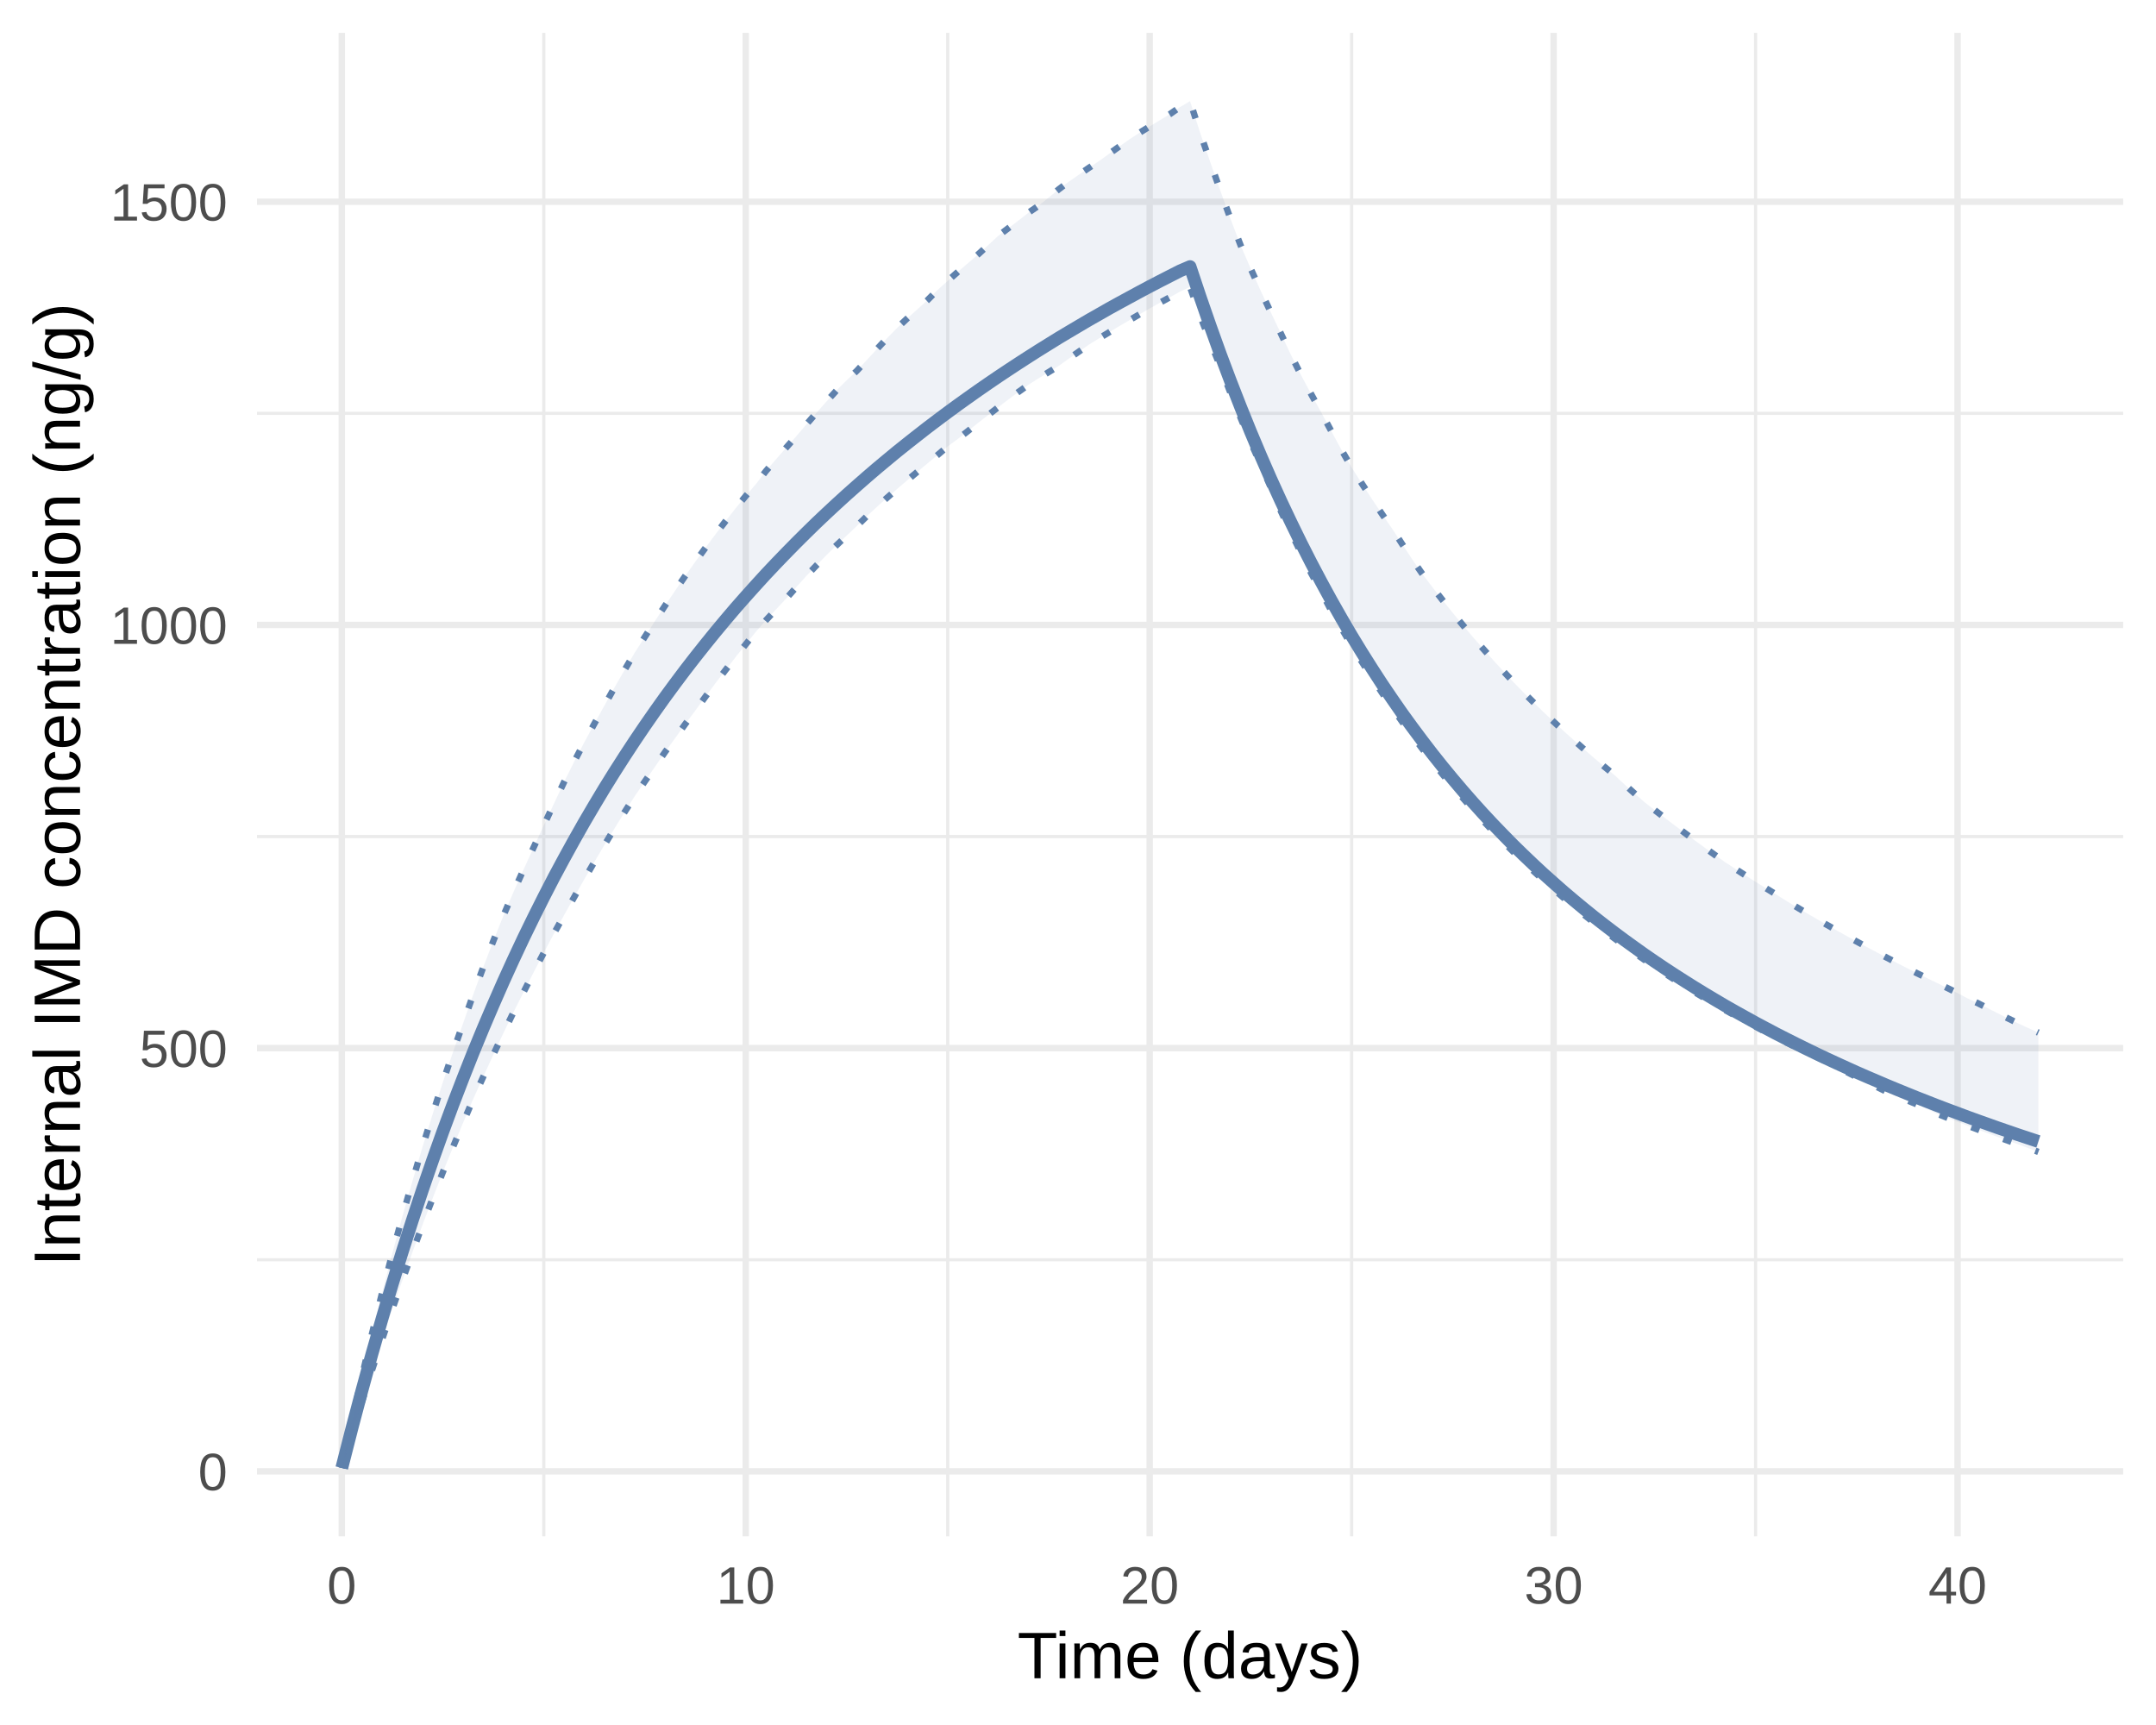
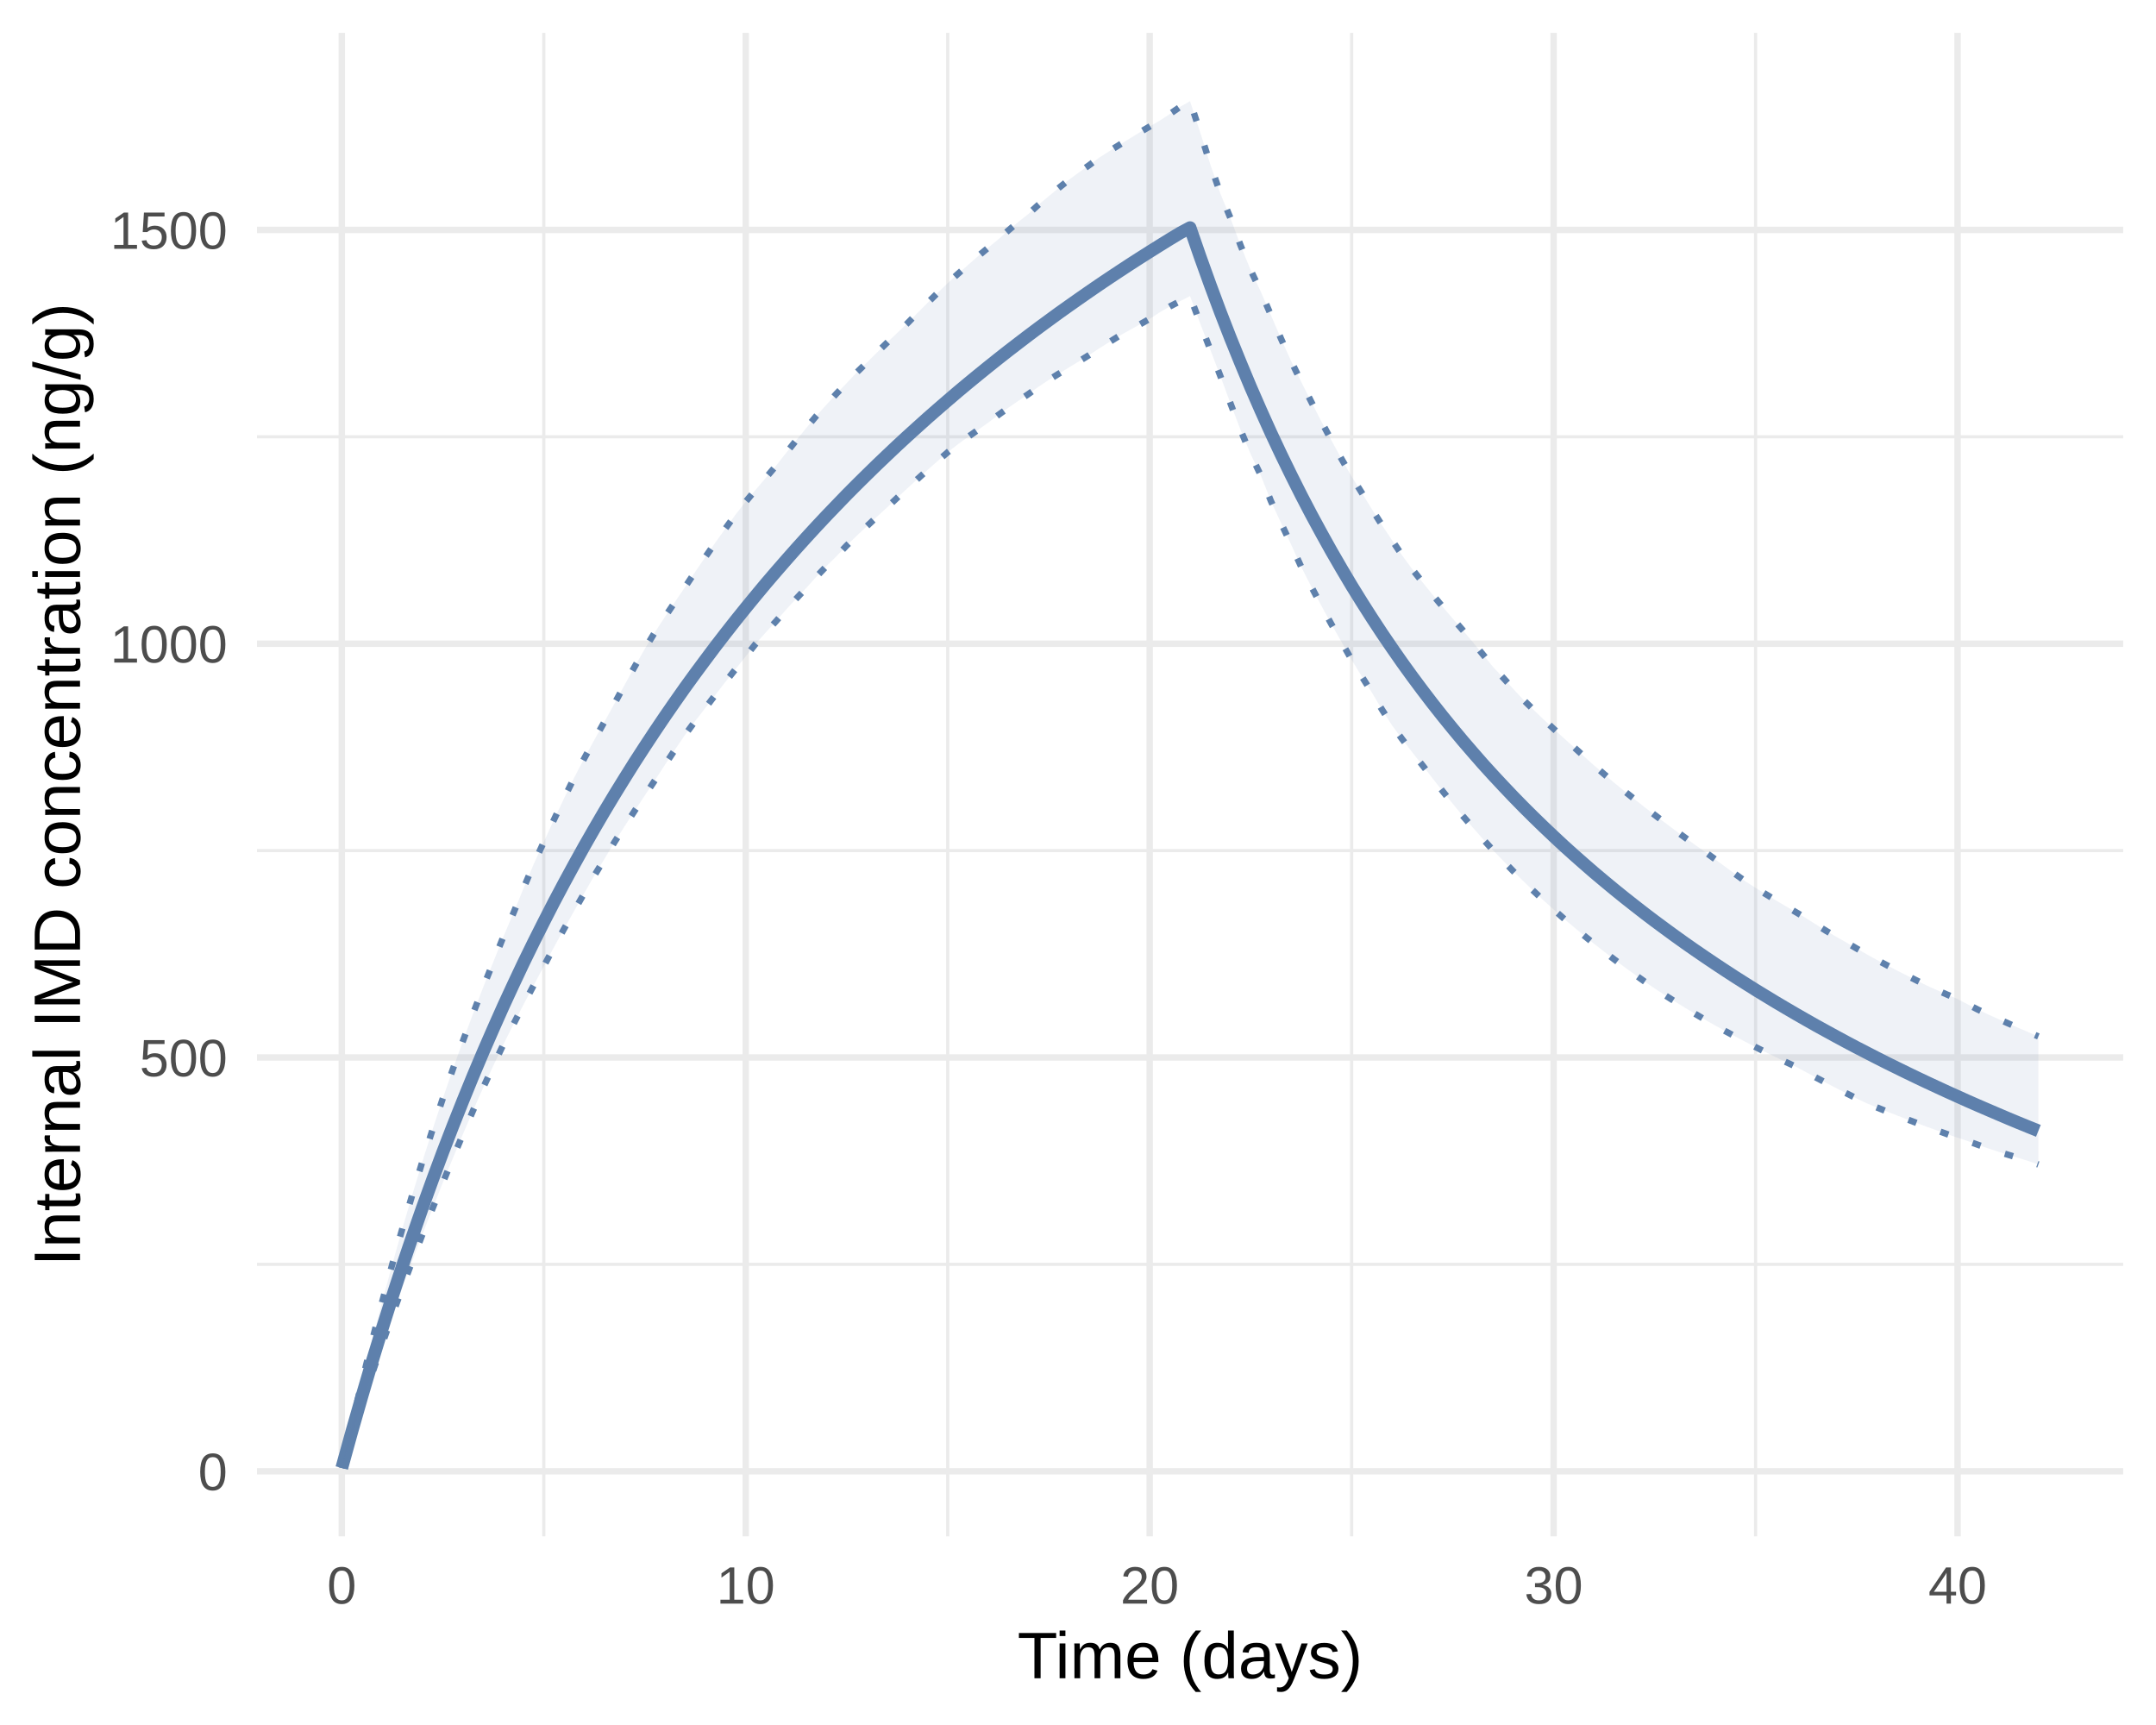
<svg xmlns="http://www.w3.org/2000/svg" width="360.00pt" height="288.00pt" viewBox="0 0 360.00 288.00">
  <g class="svglite">
    <defs>
      <style type="text/css">
    .svglite line, .svglite polyline, .svglite polygon, .svglite path, .svglite rect, .svglite circle {
      fill: none;
      stroke: #000000;
      stroke-linecap: round;
      stroke-linejoin: round;
      stroke-miterlimit: 10.00;
    }
    .svglite text {
      white-space: pre;
    }
    .svglite g.glyphgroup path {
      fill: inherit;
      stroke: none;
    }
  </style>
    </defs>
    <rect width="100%" height="100%" style="stroke: none; fill: #FFFFFF;" />
    <defs>
      <clipPath id="cpMC4wMHwzNjAuMDB8MC4wMHwyODguMDA=">
        <rect x="0.00" y="0.00" width="360.00" height="288.00" />
      </clipPath>
    </defs>
    <g clip-path="url(#cpMC4wMHwzNjAuMDB8MC4wMHwyODguMDA=)">
      <rect x="0.00" y="0.00" width="360.00" height="288.00" style="stroke-width: 1.07; stroke: none; fill: #FFFFFF;" />
    </g>
    <defs>
      <clipPath id="cpNDIuOTF8MzU0LjUyfDUuNDh8MjU2LjUw">
        <rect x="42.91" y="5.48" width="311.61" height="251.02" />
      </clipPath>
    </defs>
    <g clip-path="url(#cpNDIuOTF8MzU0LjUyfDUuNDh8MjU2LjUw)">
-       <polyline points="42.91,210.32 354.52,210.32 " style="stroke-width: 0.53; stroke: #EBEBEB; stroke-linecap: butt;" />
-       <polyline points="42.91,139.67 354.52,139.67 " style="stroke-width: 0.53; stroke: #EBEBEB; stroke-linecap: butt;" />
-       <polyline points="42.91,69.01 354.52,69.01 " style="stroke-width: 0.53; stroke: #EBEBEB; stroke-linecap: butt;" />
+       <polyline points="42.91,211.09 354.52,211.09 " style="stroke-width: 0.53; stroke: #EBEBEB; stroke-linecap: butt;" />
+       <polyline points="42.91,142.01 354.52,142.01 " style="stroke-width: 0.53; stroke: #EBEBEB; stroke-linecap: butt;" />
+       <polyline points="42.91,72.93 354.52,72.93 " style="stroke-width: 0.53; stroke: #EBEBEB; stroke-linecap: butt;" />
      <polyline points="90.80,256.50 90.80,5.48 " style="stroke-width: 0.53; stroke: #EBEBEB; stroke-linecap: butt;" />
      <polyline points="158.25,256.50 158.25,5.48 " style="stroke-width: 0.53; stroke: #EBEBEB; stroke-linecap: butt;" />
      <polyline points="225.69,256.50 225.69,5.48 " style="stroke-width: 0.53; stroke: #EBEBEB; stroke-linecap: butt;" />
      <polyline points="293.14,256.50 293.14,5.48 " style="stroke-width: 0.53; stroke: #EBEBEB; stroke-linecap: butt;" />
-       <polyline points="42.91,245.65 354.52,245.65 " style="stroke-width: 1.07; stroke: #EBEBEB; stroke-linecap: butt;" />
-       <polyline points="42.91,174.99 354.52,174.99 " style="stroke-width: 1.07; stroke: #EBEBEB; stroke-linecap: butt;" />
-       <polyline points="42.91,104.34 354.52,104.34 " style="stroke-width: 1.07; stroke: #EBEBEB; stroke-linecap: butt;" />
-       <polyline points="42.91,33.68 354.52,33.68 " style="stroke-width: 1.07; stroke: #EBEBEB; stroke-linecap: butt;" />
+       <polyline points="42.91,245.64 354.52,245.64 " style="stroke-width: 1.07; stroke: #EBEBEB; stroke-linecap: butt;" />
+       <polyline points="42.91,176.55 354.52,176.55 " style="stroke-width: 1.07; stroke: #EBEBEB; stroke-linecap: butt;" />
+       <polyline points="42.91,107.47 354.52,107.47 " style="stroke-width: 1.07; stroke: #EBEBEB; stroke-linecap: butt;" />
+       <polyline points="42.91,38.39 354.52,38.39 " style="stroke-width: 1.07; stroke: #EBEBEB; stroke-linecap: butt;" />
      <polyline points="57.07,256.50 57.07,5.48 " style="stroke-width: 1.07; stroke: #EBEBEB; stroke-linecap: butt;" />
      <polyline points="124.52,256.50 124.52,5.48 " style="stroke-width: 1.07; stroke: #EBEBEB; stroke-linecap: butt;" />
      <polyline points="191.97,256.50 191.97,5.48 " style="stroke-width: 1.07; stroke: #EBEBEB; stroke-linecap: butt;" />
      <polyline points="259.42,256.50 259.42,5.48 " style="stroke-width: 1.07; stroke: #EBEBEB; stroke-linecap: butt;" />
      <polyline points="326.87,256.50 326.87,5.48 " style="stroke-width: 1.07; stroke: #EBEBEB; stroke-linecap: butt;" />
-       <polyline points="57.07,245.09 58.76,239.45 60.45,233.99 62.13,228.71 63.82,223.58 65.50,218.59 67.19,213.75 68.88,209.04 70.56,204.46 72.25,200.04 73.93,195.74 75.62,191.56 77.31,187.49 78.99,183.54 80.68,179.80 82.37,176.10 84.05,172.49 85.74,169.00 87.42,165.65 89.11,162.32 90.80,159.07 92.48,155.89 94.17,152.82 95.86,149.81 97.54,146.84 99.23,143.93 100.91,141.10 102.60,138.33 104.29,135.59 105.97,132.95 107.66,130.48 109.35,128.05 111.03,125.58 112.72,123.26 114.40,120.91 116.09,118.65 117.78,116.33 119.46,114.07 121.15,111.86 122.83,109.71 124.52,107.57 126.21,105.48 127.89,103.56 129.58,101.74 131.27,99.94 132.95,98.04 134.64,96.16 136.32,94.40 138.01,92.67 139.70,91.01 141.38,89.42 143.07,87.82 144.76,86.16 146.44,84.61 148.13,83.09 149.81,81.62 151.50,80.18 153.19,78.76 154.87,77.37 156.56,75.96 158.25,74.52 159.93,73.29 161.62,71.97 163.30,70.62 164.99,69.30 166.68,67.99 168.36,66.70 170.05,65.44 171.74,64.23 173.42,63.16 175.11,62.12 176.79,61.08 178.48,59.87 180.17,58.69 181.85,57.52 183.54,56.48 185.22,55.46 186.91,54.44 188.60,53.45 190.28,52.47 191.97,51.50 193.66,50.55 195.34,49.63 197.03,48.69 198.71,47.92 200.40,52.78 202.09,57.09 203.77,61.22 205.46,65.61 207.15,69.76 208.83,73.83 210.52,77.59 212.20,81.40 213.89,85.38 215.58,88.96 217.26,92.34 218.95,95.74 220.64,98.84 222.32,102.02 224.01,104.94 225.69,107.76 227.38,110.48 229.07,113.11 230.75,115.66 232.44,118.12 234.12,120.50 235.81,122.80 237.50,125.03 239.18,127.19 240.87,129.28 242.56,131.30 244.24,133.22 245.93,135.15 247.61,137.00 249.30,138.79 250.99,140.53 252.67,142.21 254.36,143.85 256.05,145.43 257.73,146.98 259.42,148.47 261.10,149.93 262.79,151.34 264.48,152.72 266.16,154.06 267.85,155.36 269.54,156.65 271.22,157.89 272.91,159.09 274.59,160.26 276.28,161.39 277.97,162.50 279.65,163.59 281.34,164.65 283.03,165.69 284.71,166.70 286.40,167.69 288.08,168.65 289.77,169.59 291.46,170.51 293.14,171.41 294.83,172.30 296.51,173.16 298.20,174.01 299.89,174.83 301.57,175.65 303.26,176.45 304.95,177.23 306.63,178.06 308.32,178.95 310.00,179.83 311.69,180.69 313.38,181.47 315.06,182.30 316.75,183.02 318.44,183.71 320.12,184.40 321.81,185.20 323.49,185.96 325.18,186.63 326.87,187.29 328.55,187.94 330.24,188.58 331.93,189.21 333.61,189.84 335.30,190.45 336.98,191.05 338.67,191.68 340.36,192.32 " style="stroke-width: 1.07; stroke: #5E81AC; stroke-dasharray: 1.42,4.27; stroke-linecap: butt;" />
-       <polyline points="57.07,245.09 58.76,237.25 60.45,229.77 62.13,222.61 63.82,215.77 65.50,209.30 67.19,203.10 68.88,197.16 70.56,191.46 72.25,185.98 73.93,180.73 75.62,175.71 77.31,170.89 78.99,166.12 80.68,161.51 82.37,157.11 84.05,152.90 85.74,148.93 87.42,145.18 89.11,141.47 90.80,137.80 92.48,134.21 94.17,130.60 95.86,127.19 97.54,123.98 99.23,120.85 100.91,117.83 102.60,114.79 104.29,111.86 105.97,108.99 107.66,106.35 109.35,103.71 111.03,101.14 112.72,98.63 114.40,96.18 116.09,93.80 117.78,91.48 119.46,89.21 121.15,87.01 122.83,84.86 124.52,82.81 126.21,80.83 127.89,78.65 129.58,76.67 131.27,74.74 132.95,72.84 134.64,70.86 136.32,68.93 138.01,67.03 139.70,65.17 141.38,63.49 143.07,61.91 144.76,60.08 146.44,58.26 148.13,56.46 149.81,54.74 151.50,53.15 153.19,51.63 154.87,50.11 156.56,48.40 158.25,46.89 159.93,45.40 161.62,43.94 163.30,42.49 164.99,40.94 166.68,39.38 168.36,38.10 170.05,36.83 171.74,35.50 173.42,34.34 175.11,32.98 176.79,31.60 178.48,30.32 180.17,29.15 181.85,28.00 183.54,26.87 185.22,25.66 186.91,24.45 188.60,23.25 190.28,22.16 191.97,21.11 193.66,20.07 195.34,19.06 197.03,17.87 198.71,16.89 200.40,22.20 202.09,27.08 203.77,31.85 205.46,36.53 207.15,40.95 208.83,44.83 210.52,48.58 212.20,52.16 213.89,55.71 215.58,59.30 217.26,62.65 218.95,65.83 220.64,68.90 222.32,72.03 224.01,75.14 225.69,78.04 227.38,80.71 229.07,83.30 230.75,85.80 232.44,88.24 234.12,90.83 235.81,93.39 237.50,95.82 239.18,98.03 240.87,100.19 242.56,102.30 244.24,104.34 245.93,106.34 247.61,108.28 249.30,110.18 250.99,112.03 252.67,113.84 254.36,115.58 256.05,117.25 257.73,118.89 259.42,120.49 261.10,122.05 262.79,123.58 264.48,125.08 266.16,126.54 267.85,127.97 269.54,129.37 271.22,130.93 272.91,132.45 274.59,133.92 276.28,135.24 277.97,136.54 279.65,137.81 281.34,139.09 283.03,140.34 284.71,141.57 286.40,142.78 288.08,143.96 289.77,145.07 291.46,146.16 293.14,147.23 294.83,148.27 296.51,149.30 298.20,150.36 299.89,151.38 301.57,152.39 303.26,153.38 304.95,154.35 306.63,155.31 308.32,156.25 310.00,157.18 311.69,158.10 313.38,159.00 315.06,159.89 316.75,160.77 318.44,161.64 320.12,162.50 321.81,163.32 323.49,164.14 325.18,164.96 326.87,165.81 328.55,166.69 330.24,167.48 331.93,168.34 333.61,169.19 335.30,170.03 336.98,170.86 338.67,171.64 340.36,172.40 " style="stroke-width: 1.07; stroke: #5E81AC; stroke-dasharray: 1.42,4.27; stroke-linecap: butt;" />
-       <polyline points="57.07,245.09 58.76,238.47 60.45,232.09 62.13,225.96 63.82,220.07 65.50,214.39 67.19,208.93 68.88,203.66 70.56,198.59 72.25,193.69 73.93,188.98 75.62,184.42 77.31,180.03 78.99,175.78 80.68,171.68 82.37,167.72 84.05,163.89 85.74,160.18 87.42,156.60 89.11,153.13 90.80,149.76 92.48,146.50 94.17,143.35 95.86,140.28 97.54,137.31 99.23,134.43 100.91,131.63 102.60,128.91 104.29,126.27 105.97,123.71 107.66,121.21 109.35,118.78 111.03,116.42 112.72,114.12 114.40,111.88 116.09,109.70 117.78,107.57 119.46,105.50 121.15,103.47 122.83,101.50 124.52,99.58 126.21,97.70 127.89,95.86 129.58,94.07 131.27,92.32 132.95,90.61 134.64,88.93 136.32,87.29 138.01,85.69 139.70,84.12 141.38,82.59 143.07,81.09 144.76,79.61 146.44,78.17 148.13,76.76 149.81,75.37 151.50,74.02 153.19,72.69 154.87,71.38 156.56,70.10 158.25,68.84 159.93,67.61 161.62,66.40 163.30,65.21 164.99,64.04 166.68,62.89 168.36,61.77 170.05,60.66 171.74,59.57 173.42,58.50 175.11,57.45 176.79,56.41 178.48,55.40 180.17,54.40 181.85,53.41 183.54,52.45 185.22,51.49 186.91,50.56 188.60,49.64 190.28,48.73 191.97,47.83 193.66,46.95 195.34,46.09 197.03,45.23 198.71,44.51 200.40,49.58 202.09,54.45 203.77,59.13 205.46,63.62 207.15,67.95 208.83,72.11 210.52,76.12 212.20,79.97 213.89,83.68 215.58,87.25 217.26,90.69 218.95,94.01 220.64,97.21 222.32,100.29 224.01,103.27 225.69,106.14 227.38,108.91 229.07,111.59 230.75,114.18 232.44,116.67 234.12,119.09 235.81,121.42 237.50,123.68 239.18,125.87 240.87,127.99 242.56,130.04 244.24,132.02 245.93,133.95 247.61,135.81 249.30,137.62 250.99,139.37 252.67,141.08 254.36,142.73 256.05,144.34 257.73,145.90 259.42,147.41 261.10,148.89 262.79,150.32 264.48,151.72 266.16,153.08 267.85,154.40 269.54,155.69 271.22,156.94 272.91,158.16 274.59,159.36 276.28,160.52 277.97,161.66 279.65,162.76 281.34,163.84 283.03,164.90 284.71,165.93 286.40,166.94 288.08,167.93 289.77,168.89 291.46,169.83 293.14,170.76 294.83,171.66 296.51,172.55 298.20,173.41 299.89,174.26 301.57,175.09 303.26,175.91 304.95,176.71 306.63,177.49 308.32,178.26 310.00,179.02 311.69,179.76 313.38,180.48 315.06,181.20 316.75,181.90 318.44,182.59 320.12,183.27 321.81,183.93 323.49,184.59 325.18,185.23 326.87,185.86 328.55,186.49 330.24,187.10 331.93,187.70 333.61,188.30 335.30,188.88 336.98,189.46 338.67,190.02 340.36,190.58 " style="stroke-width: 2.13; stroke: #5E81AC; stroke-linecap: butt;" />
-       <polygon points="57.07,245.09 58.76,237.25 60.45,229.77 62.13,222.61 63.82,215.77 65.50,209.30 67.19,203.10 68.88,197.16 70.56,191.46 72.25,185.98 73.93,180.73 75.62,175.71 77.31,170.89 78.99,166.12 80.68,161.51 82.37,157.11 84.05,152.90 85.74,148.93 87.42,145.18 89.11,141.47 90.80,137.80 92.48,134.21 94.17,130.60 95.86,127.19 97.54,123.98 99.23,120.85 100.91,117.83 102.60,114.79 104.29,111.86 105.97,108.99 107.66,106.35 109.35,103.71 111.03,101.14 112.72,98.63 114.40,96.18 116.09,93.80 117.78,91.48 119.46,89.21 121.15,87.01 122.83,84.86 124.52,82.81 126.21,80.83 127.89,78.65 129.58,76.67 131.27,74.74 132.95,72.84 134.64,70.86 136.32,68.93 138.01,67.03 139.70,65.17 141.38,63.49 143.07,61.91 144.76,60.08 146.44,58.26 148.13,56.46 149.81,54.74 151.50,53.15 153.19,51.63 154.87,50.11 156.56,48.40 158.25,46.89 159.93,45.40 161.62,43.94 163.30,42.49 164.99,40.94 166.68,39.38 168.36,38.10 170.05,36.83 171.74,35.50 173.42,34.34 175.11,32.98 176.79,31.60 178.48,30.32 180.17,29.15 181.85,28.00 183.54,26.87 185.22,25.66 186.91,24.45 188.60,23.25 190.28,22.16 191.97,21.11 193.66,20.07 195.34,19.06 197.03,17.87 198.71,16.89 200.40,22.20 202.09,27.08 203.77,31.85 205.46,36.53 207.15,40.95 208.83,44.83 210.52,48.58 212.20,52.16 213.89,55.71 215.58,59.30 217.26,62.65 218.95,65.83 220.64,68.90 222.32,72.03 224.01,75.14 225.69,78.04 227.38,80.71 229.07,83.30 230.75,85.80 232.44,88.24 234.12,90.83 235.81,93.39 237.50,95.82 239.18,98.03 240.87,100.19 242.56,102.30 244.24,104.34 245.93,106.34 247.61,108.28 249.30,110.18 250.99,112.03 252.67,113.84 254.36,115.58 256.05,117.25 257.73,118.89 259.42,120.49 261.10,122.05 262.79,123.58 264.48,125.08 266.16,126.54 267.85,127.97 269.54,129.37 271.22,130.93 272.91,132.45 274.59,133.92 276.28,135.24 277.97,136.54 279.65,137.81 281.34,139.09 283.03,140.34 284.71,141.57 286.40,142.78 288.08,143.96 289.77,145.07 291.46,146.16 293.14,147.23 294.83,148.27 296.51,149.30 298.20,150.36 299.89,151.38 301.57,152.39 303.26,153.38 304.95,154.35 306.63,155.31 308.32,156.25 310.00,157.18 311.69,158.10 313.38,159.00 315.06,159.89 316.75,160.77 318.44,161.64 320.12,162.50 321.81,163.32 323.49,164.14 325.18,164.96 326.87,165.81 328.55,166.69 330.24,167.48 331.93,168.34 333.61,169.19 335.30,170.03 336.98,170.86 338.67,171.64 340.36,172.40 340.36,192.32 338.67,191.68 336.98,191.05 335.30,190.45 333.61,189.84 331.93,189.21 330.24,188.58 328.55,187.94 326.87,187.29 325.18,186.63 323.49,185.96 321.81,185.20 320.12,184.40 318.44,183.71 316.75,183.02 315.06,182.30 313.38,181.47 311.69,180.69 310.00,179.83 308.32,178.95 306.63,178.06 304.95,177.23 303.26,176.45 301.57,175.65 299.89,174.83 298.20,174.01 296.51,173.16 294.83,172.30 293.14,171.41 291.46,170.51 289.77,169.59 288.08,168.65 286.40,167.69 284.71,166.70 283.03,165.69 281.34,164.65 279.65,163.59 277.97,162.50 276.28,161.39 274.59,160.26 272.91,159.09 271.22,157.89 269.54,156.65 267.85,155.36 266.16,154.06 264.48,152.72 262.79,151.34 261.10,149.93 259.42,148.47 257.73,146.98 256.05,145.43 254.36,143.85 252.67,142.21 250.99,140.53 249.30,138.79 247.61,137.00 245.93,135.15 244.24,133.22 242.56,131.30 240.87,129.28 239.18,127.19 237.50,125.03 235.81,122.80 234.12,120.50 232.44,118.12 230.75,115.66 229.07,113.11 227.38,110.48 225.69,107.76 224.01,104.94 222.32,102.02 220.64,98.84 218.95,95.74 217.26,92.34 215.58,88.96 213.89,85.38 212.20,81.40 210.52,77.59 208.83,73.83 207.15,69.76 205.46,65.61 203.77,61.22 202.09,57.09 200.40,52.78 198.71,47.92 197.03,48.69 195.34,49.63 193.66,50.55 191.97,51.50 190.28,52.47 188.60,53.45 186.91,54.44 185.22,55.46 183.54,56.48 181.85,57.52 180.17,58.69 178.48,59.87 176.79,61.08 175.11,62.12 173.42,63.16 171.74,64.23 170.05,65.44 168.36,66.70 166.68,67.99 164.99,69.30 163.30,70.62 161.62,71.97 159.93,73.29 158.25,74.52 156.56,75.96 154.87,77.37 153.19,78.76 151.50,80.18 149.81,81.62 148.13,83.09 146.44,84.61 144.76,86.16 143.07,87.82 141.38,89.42 139.70,91.01 138.01,92.67 136.32,94.40 134.64,96.16 132.95,98.04 131.27,99.94 129.58,101.74 127.89,103.56 126.21,105.48 124.52,107.57 122.83,109.71 121.15,111.86 119.46,114.07 117.78,116.33 116.09,118.65 114.40,120.91 112.72,123.26 111.03,125.58 109.35,128.05 107.66,130.48 105.97,132.95 104.29,135.59 102.60,138.33 100.91,141.10 99.23,143.93 97.54,146.84 95.86,149.81 94.17,152.82 92.48,155.89 90.80,159.07 89.11,162.32 87.42,165.65 85.74,169.00 84.05,172.49 82.37,176.10 80.68,179.80 78.99,183.54 77.31,187.49 75.62,191.56 73.93,195.74 72.25,200.04 70.56,204.46 68.88,209.04 67.19,213.75 65.50,218.59 63.82,223.58 62.13,228.71 60.45,233.99 58.76,239.45 57.07,245.09 " style="stroke-width: 0.00; stroke: none; stroke-linecap: butt; fill: #5E81AC; fill-opacity: 0.10;" />
-       <polyline points="57.07,245.09 58.76,237.25 60.45,229.77 62.13,222.61 63.82,215.77 65.50,209.30 67.19,203.10 68.88,197.16 70.56,191.46 72.25,185.98 73.93,180.73 75.62,175.71 77.31,170.89 78.99,166.12 80.68,161.51 82.37,157.11 84.05,152.90 85.74,148.93 87.42,145.18 89.11,141.47 90.80,137.80 92.48,134.21 94.17,130.60 95.86,127.19 97.54,123.98 99.23,120.85 100.91,117.83 102.60,114.79 104.29,111.86 105.97,108.99 107.66,106.35 109.35,103.71 111.03,101.14 112.72,98.63 114.40,96.18 116.09,93.80 117.78,91.48 119.46,89.21 121.15,87.01 122.83,84.86 124.52,82.81 126.21,80.83 127.89,78.65 129.58,76.67 131.27,74.74 132.95,72.84 134.64,70.86 136.32,68.93 138.01,67.03 139.70,65.17 141.38,63.49 143.07,61.91 144.76,60.08 146.44,58.26 148.13,56.46 149.81,54.74 151.50,53.15 153.19,51.63 154.87,50.11 156.56,48.40 158.25,46.89 159.93,45.40 161.62,43.94 163.30,42.49 164.99,40.94 166.68,39.38 168.36,38.10 170.05,36.83 171.74,35.50 173.42,34.34 175.11,32.98 176.79,31.60 178.48,30.32 180.17,29.15 181.85,28.00 183.54,26.87 185.22,25.66 186.91,24.45 188.60,23.25 190.28,22.16 191.97,21.11 193.66,20.07 195.34,19.06 197.03,17.87 198.71,16.89 200.40,22.20 202.09,27.08 203.77,31.85 205.46,36.53 207.15,40.95 208.83,44.83 210.52,48.58 212.20,52.16 213.89,55.71 215.58,59.30 217.26,62.65 218.95,65.83 220.64,68.90 222.32,72.03 224.01,75.14 225.69,78.04 227.38,80.71 229.07,83.30 230.75,85.80 232.44,88.24 234.12,90.83 235.81,93.39 237.50,95.82 239.18,98.03 240.87,100.19 242.56,102.30 244.24,104.34 245.93,106.34 247.61,108.28 249.30,110.18 250.99,112.03 252.67,113.84 254.36,115.58 256.05,117.25 257.73,118.89 259.42,120.49 261.10,122.05 262.79,123.58 264.48,125.08 266.16,126.54 267.85,127.97 269.54,129.37 271.22,130.93 272.91,132.45 274.59,133.92 276.28,135.24 277.97,136.54 279.65,137.81 281.34,139.09 283.03,140.34 284.71,141.57 286.40,142.78 288.08,143.96 289.77,145.07 291.46,146.16 293.14,147.23 294.83,148.27 296.51,149.30 298.20,150.36 299.89,151.38 301.57,152.39 303.26,153.38 304.95,154.35 306.63,155.31 308.32,156.25 310.00,157.18 311.69,158.10 313.38,159.00 315.06,159.89 316.75,160.77 318.44,161.64 320.12,162.50 321.81,163.32 323.49,164.14 325.18,164.96 326.87,165.81 328.55,166.69 330.24,167.48 331.93,168.34 333.61,169.19 335.30,170.03 336.98,170.86 338.67,171.64 340.36,172.40 " style="stroke-width: 1.07; stroke: none; stroke-linecap: butt;" />
-       <polyline points="340.36,192.32 338.67,191.68 336.98,191.05 335.30,190.45 333.61,189.84 331.93,189.21 330.24,188.58 328.55,187.94 326.87,187.29 325.18,186.63 323.49,185.96 321.81,185.20 320.12,184.40 318.44,183.71 316.75,183.02 315.06,182.30 313.38,181.47 311.69,180.69 310.00,179.83 308.32,178.95 306.63,178.06 304.95,177.23 303.26,176.45 301.57,175.65 299.89,174.83 298.20,174.01 296.51,173.16 294.83,172.30 293.14,171.41 291.46,170.51 289.77,169.59 288.08,168.65 286.40,167.69 284.71,166.70 283.03,165.69 281.34,164.65 279.65,163.59 277.97,162.50 276.28,161.39 274.59,160.26 272.91,159.09 271.22,157.89 269.54,156.65 267.85,155.36 266.16,154.06 264.48,152.72 262.79,151.34 261.10,149.93 259.42,148.47 257.73,146.98 256.05,145.43 254.36,143.85 252.67,142.21 250.99,140.53 249.30,138.79 247.61,137.00 245.93,135.15 244.24,133.22 242.56,131.30 240.87,129.28 239.18,127.19 237.50,125.03 235.81,122.80 234.12,120.50 232.44,118.12 230.75,115.66 229.07,113.11 227.38,110.48 225.69,107.76 224.01,104.94 222.32,102.02 220.64,98.84 218.95,95.74 217.26,92.34 215.58,88.96 213.89,85.38 212.20,81.40 210.52,77.59 208.83,73.83 207.15,69.76 205.46,65.61 203.77,61.22 202.09,57.09 200.40,52.78 198.71,47.92 197.03,48.69 195.34,49.63 193.66,50.55 191.97,51.50 190.28,52.47 188.60,53.45 186.91,54.44 185.22,55.46 183.54,56.48 181.85,57.52 180.17,58.69 178.48,59.87 176.79,61.08 175.11,62.12 173.42,63.16 171.74,64.23 170.05,65.44 168.36,66.70 166.68,67.99 164.99,69.30 163.30,70.62 161.62,71.97 159.93,73.29 158.25,74.52 156.56,75.96 154.87,77.37 153.19,78.76 151.50,80.18 149.81,81.62 148.13,83.09 146.44,84.61 144.76,86.16 143.07,87.82 141.38,89.42 139.70,91.01 138.01,92.67 136.32,94.40 134.64,96.16 132.95,98.04 131.27,99.94 129.58,101.74 127.89,103.56 126.21,105.48 124.52,107.57 122.83,109.71 121.15,111.86 119.46,114.07 117.78,116.33 116.09,118.65 114.40,120.91 112.72,123.26 111.03,125.58 109.35,128.05 107.66,130.48 105.97,132.95 104.29,135.59 102.60,138.33 100.91,141.10 99.23,143.93 97.54,146.84 95.86,149.81 94.17,152.82 92.48,155.89 90.80,159.07 89.11,162.32 87.42,165.65 85.74,169.00 84.05,172.49 82.37,176.10 80.68,179.80 78.99,183.54 77.31,187.49 75.62,191.56 73.93,195.74 72.25,200.04 70.56,204.46 68.88,209.04 67.19,213.75 65.50,218.59 63.82,223.58 62.13,228.71 60.45,233.99 58.76,239.45 57.07,245.09 " style="stroke-width: 1.07; stroke: none; stroke-linecap: butt;" />
+       <polyline points="57.07,245.09 58.76,239.69 60.45,234.44 62.13,229.35 63.82,224.41 65.50,219.61 67.19,214.94 68.88,210.43 70.56,206.03 72.25,201.70 73.93,197.48 75.62,193.36 77.31,189.33 78.99,185.41 80.68,181.59 82.37,177.93 84.05,174.37 85.74,170.99 87.42,167.70 89.11,164.51 90.80,161.32 92.48,158.17 94.17,155.10 95.86,152.10 97.54,149.14 99.23,146.20 100.91,143.44 102.60,140.60 104.29,137.96 105.97,135.37 107.66,132.82 109.35,130.28 111.03,127.69 112.72,125.14 114.40,122.67 116.09,120.37 117.78,118.20 119.46,115.99 121.15,113.82 122.83,111.70 124.52,109.59 126.21,107.45 127.89,105.56 129.58,103.72 131.27,101.76 132.95,99.95 134.64,98.16 136.32,96.28 138.01,94.51 139.70,92.84 141.38,91.07 143.07,89.44 144.76,87.84 146.44,86.26 148.13,84.71 149.81,83.11 151.50,81.54 153.19,79.99 154.87,78.47 156.56,76.97 158.25,75.50 159.93,74.19 161.62,72.95 163.30,71.77 164.99,70.58 166.68,69.29 168.36,68.08 170.05,66.92 171.74,65.78 173.42,64.56 175.11,63.44 176.79,62.39 178.48,61.35 180.17,60.33 181.85,59.28 183.54,58.16 185.22,57.12 186.91,56.06 188.60,55.12 190.28,54.19 191.97,53.23 193.66,52.14 195.34,51.16 197.03,50.29 198.71,49.43 200.40,53.99 202.09,58.39 203.77,62.78 205.46,67.35 207.15,71.80 208.83,75.82 210.52,79.36 212.20,83.62 213.89,87.30 215.58,90.90 217.26,94.62 218.95,97.93 220.64,101.14 222.32,104.23 224.01,107.19 225.69,110.16 227.38,112.93 229.07,115.63 230.75,118.45 232.44,121.11 234.12,123.39 235.81,125.60 237.50,127.74 239.18,129.92 240.87,132.07 242.56,134.17 244.24,136.21 245.93,138.17 247.61,140.08 249.30,141.96 250.99,143.70 252.67,145.44 254.36,147.11 256.05,148.74 257.73,150.32 259.42,151.85 261.10,153.34 262.79,154.78 264.48,156.19 266.16,157.56 267.85,158.88 269.54,160.18 271.22,161.44 272.91,162.66 274.59,163.86 276.28,165.02 277.97,166.13 279.65,167.20 281.34,168.24 283.03,169.26 284.71,170.25 286.40,171.21 288.08,172.15 289.77,173.06 291.46,173.95 293.14,174.82 294.83,175.67 296.51,176.50 298.20,177.31 299.89,178.10 301.57,179.01 303.26,179.92 304.95,180.81 306.63,181.68 308.32,182.54 310.00,183.39 311.69,184.20 313.38,184.89 315.06,185.57 316.75,186.23 318.44,186.88 320.12,187.52 321.81,188.15 323.49,188.76 325.18,189.37 326.87,189.95 328.55,190.51 330.24,191.12 331.93,191.72 333.61,192.27 335.30,192.79 336.98,193.31 338.67,193.83 340.36,194.42 " style="stroke-width: 1.07; stroke: #5E81AC; stroke-dasharray: 1.42,4.27; stroke-linecap: butt;" />
+       <polyline points="57.07,245.09 58.76,237.73 60.45,230.66 62.13,223.86 63.82,217.33 65.50,211.09 67.19,205.10 68.88,199.35 70.56,193.82 72.25,188.51 73.93,183.41 75.62,178.50 77.31,173.77 78.99,169.22 80.68,164.83 82.37,160.60 84.05,156.39 85.74,152.42 87.42,148.30 89.11,144.29 90.80,140.57 92.48,136.89 94.17,133.32 95.86,129.86 97.54,126.65 99.23,123.54 100.91,120.53 102.60,117.47 104.29,114.35 105.97,111.31 107.66,108.35 109.35,105.56 111.03,102.99 112.72,100.48 114.40,97.99 116.09,95.46 117.78,92.99 119.46,90.57 121.15,88.21 122.83,85.90 124.52,83.75 126.21,81.73 127.89,79.76 129.58,77.76 131.27,75.61 132.95,73.52 134.64,71.44 136.32,69.42 138.01,67.55 139.70,65.69 141.38,63.96 143.07,62.16 144.76,60.52 146.44,58.85 148.13,57.20 149.81,55.58 151.50,53.99 153.19,52.26 154.87,50.57 156.56,48.90 158.25,47.26 159.93,45.74 161.62,44.25 163.30,42.78 164.99,41.37 166.68,39.97 168.36,38.48 170.05,37.04 171.74,35.70 173.42,34.17 175.11,32.76 176.79,31.38 178.48,30.02 180.17,28.77 181.85,27.59 183.54,26.32 185.22,25.24 186.91,24.18 188.60,23.15 190.28,22.12 191.97,21.12 193.66,20.13 195.34,19.03 197.03,17.85 198.71,16.89 200.40,22.09 202.09,27.44 203.77,32.31 205.46,36.43 207.15,40.98 208.83,45.10 210.52,48.69 212.20,52.58 213.89,56.52 215.58,60.27 217.26,63.73 218.95,67.08 220.64,70.37 222.32,73.53 224.01,76.63 225.69,79.55 227.38,82.27 229.07,85.01 230.75,87.66 232.44,90.20 234.12,92.72 235.81,95.03 237.50,97.17 239.18,99.25 240.87,101.28 242.56,103.26 244.24,105.20 245.93,107.22 247.61,109.27 249.30,111.34 250.99,113.16 252.67,115.01 254.36,116.83 256.05,118.49 257.73,120.10 259.42,121.68 261.10,123.22 262.79,124.73 264.48,126.27 266.16,127.78 267.85,129.25 269.54,130.69 271.22,132.07 272.91,133.42 274.59,134.75 276.28,136.05 277.97,137.33 279.65,138.59 281.34,139.83 283.03,141.05 284.71,142.24 286.40,143.47 288.08,144.72 289.77,145.95 291.46,147.16 293.14,148.24 294.83,149.28 296.51,150.31 298.20,151.31 299.89,152.30 301.57,153.30 303.26,154.37 304.95,155.43 306.63,156.41 308.32,157.37 310.00,158.35 311.69,159.32 313.38,160.26 315.06,161.15 316.75,162.03 318.44,162.89 320.12,163.74 321.81,164.58 323.49,165.34 325.18,166.08 326.87,166.80 328.55,167.68 330.24,168.55 331.93,169.35 333.61,170.11 335.30,170.85 336.98,171.59 338.67,172.32 340.36,173.04 " style="stroke-width: 1.07; stroke: #5E81AC; stroke-dasharray: 1.42,4.27; stroke-linecap: butt;" />
+       <polyline points="57.07,245.09 58.76,238.97 60.45,233.06 62.13,227.35 63.82,221.84 65.50,216.51 67.19,211.36 68.88,206.38 70.56,201.56 72.25,196.89 73.93,192.37 75.62,187.99 77.31,183.74 78.99,179.62 80.68,175.62 82.37,171.74 84.05,167.97 85.74,164.31 87.42,160.75 89.11,157.29 90.80,153.93 92.48,150.65 94.17,147.46 95.86,144.35 97.54,141.32 99.23,138.37 100.91,135.49 102.60,132.68 104.29,129.94 105.97,127.26 107.66,124.65 109.35,122.09 111.03,119.60 112.72,117.16 114.40,114.77 116.09,112.44 117.78,110.16 119.46,107.92 121.15,105.73 122.83,103.59 124.52,101.49 126.21,99.43 127.89,97.41 129.58,95.44 131.27,93.50 132.95,91.60 134.64,89.73 136.32,87.90 138.01,86.10 139.70,84.34 141.38,82.60 143.07,80.90 144.76,79.23 146.44,77.59 148.13,75.98 149.81,74.39 151.50,72.83 153.19,71.30 154.87,69.79 156.56,68.31 158.25,66.85 159.93,65.41 161.62,64.00 163.30,62.62 164.99,61.25 166.68,59.90 168.36,58.58 170.05,57.28 171.74,55.99 173.42,54.73 175.11,53.49 176.79,52.26 178.48,51.06 180.17,49.87 181.85,48.70 183.54,47.54 185.22,46.41 186.91,45.29 188.60,44.18 190.28,43.10 191.97,42.03 193.66,40.97 195.34,39.93 197.03,38.91 198.71,38.01 200.40,42.89 202.09,47.59 203.77,52.10 205.46,56.44 207.15,60.61 208.83,64.64 210.52,68.51 212.20,72.24 213.89,75.84 215.58,79.31 217.26,82.66 218.95,85.90 220.64,89.02 222.32,92.04 224.01,94.96 225.69,97.79 227.38,100.52 229.07,103.17 230.75,105.73 232.44,108.21 234.12,110.62 235.81,112.96 237.50,115.23 239.18,117.43 240.87,119.57 242.56,121.65 244.24,123.67 245.93,125.63 247.61,127.55 249.30,129.41 250.99,131.22 252.67,132.99 254.36,134.72 256.05,136.40 257.73,138.03 259.42,139.63 261.10,141.20 262.79,142.72 264.48,144.21 266.16,145.67 267.85,147.09 269.54,148.49 271.22,149.85 272.91,151.18 274.59,152.49 276.28,153.77 277.97,155.02 279.65,156.25 281.34,157.46 283.03,158.64 284.71,159.79 286.40,160.93 288.08,162.04 289.77,163.14 291.46,164.21 293.14,165.27 294.83,166.30 296.51,167.32 298.20,168.32 299.89,169.31 301.57,170.27 303.26,171.23 304.95,172.16 306.63,173.08 308.32,173.99 310.00,174.88 311.69,175.75 313.38,176.62 315.06,177.47 316.75,178.30 318.44,179.13 320.12,179.94 321.81,180.74 323.49,181.52 325.18,182.30 326.87,183.06 328.55,183.82 330.24,184.56 331.93,185.29 333.61,186.01 335.30,186.73 336.98,187.43 338.67,188.12 340.36,188.80 " style="stroke-width: 2.13; stroke: #5E81AC; stroke-linecap: butt;" />
+       <polygon points="57.07,245.09 58.76,237.73 60.45,230.66 62.13,223.86 63.82,217.33 65.50,211.09 67.19,205.10 68.88,199.35 70.56,193.82 72.25,188.51 73.93,183.41 75.62,178.50 77.31,173.77 78.99,169.22 80.68,164.83 82.37,160.60 84.05,156.39 85.74,152.42 87.42,148.30 89.11,144.29 90.80,140.57 92.48,136.89 94.17,133.32 95.86,129.86 97.54,126.65 99.23,123.54 100.91,120.53 102.60,117.47 104.29,114.35 105.97,111.31 107.66,108.35 109.35,105.56 111.03,102.99 112.72,100.48 114.40,97.99 116.09,95.46 117.78,92.99 119.46,90.57 121.15,88.21 122.83,85.90 124.52,83.75 126.21,81.73 127.89,79.76 129.58,77.76 131.27,75.61 132.95,73.52 134.64,71.44 136.32,69.42 138.01,67.55 139.70,65.69 141.38,63.96 143.07,62.16 144.76,60.52 146.44,58.85 148.13,57.20 149.81,55.58 151.50,53.99 153.19,52.26 154.87,50.57 156.56,48.90 158.25,47.26 159.93,45.74 161.62,44.25 163.30,42.78 164.99,41.37 166.68,39.97 168.36,38.48 170.05,37.04 171.74,35.70 173.42,34.17 175.11,32.76 176.79,31.38 178.48,30.02 180.17,28.77 181.85,27.59 183.54,26.32 185.22,25.24 186.91,24.18 188.60,23.15 190.28,22.12 191.97,21.12 193.66,20.13 195.34,19.03 197.03,17.85 198.71,16.89 200.40,22.09 202.09,27.44 203.77,32.31 205.46,36.43 207.15,40.98 208.83,45.10 210.52,48.69 212.20,52.58 213.89,56.52 215.58,60.27 217.26,63.73 218.95,67.08 220.64,70.37 222.32,73.53 224.01,76.63 225.69,79.55 227.38,82.27 229.07,85.01 230.75,87.66 232.44,90.20 234.12,92.72 235.81,95.03 237.50,97.17 239.18,99.25 240.87,101.28 242.56,103.26 244.24,105.20 245.93,107.22 247.61,109.27 249.30,111.34 250.99,113.16 252.67,115.01 254.36,116.83 256.05,118.49 257.73,120.10 259.42,121.68 261.10,123.22 262.79,124.73 264.48,126.27 266.16,127.78 267.85,129.25 269.54,130.69 271.22,132.07 272.91,133.42 274.59,134.75 276.28,136.05 277.97,137.33 279.65,138.59 281.34,139.83 283.03,141.05 284.71,142.24 286.40,143.47 288.08,144.72 289.77,145.95 291.46,147.16 293.14,148.24 294.83,149.28 296.51,150.31 298.20,151.31 299.89,152.30 301.57,153.30 303.26,154.37 304.95,155.43 306.63,156.41 308.32,157.37 310.00,158.35 311.69,159.32 313.38,160.26 315.06,161.15 316.75,162.03 318.44,162.89 320.12,163.74 321.81,164.58 323.49,165.34 325.18,166.08 326.87,166.80 328.55,167.68 330.24,168.55 331.93,169.35 333.61,170.11 335.30,170.85 336.98,171.59 338.67,172.32 340.36,173.04 340.36,194.42 338.67,193.83 336.98,193.31 335.30,192.79 333.61,192.27 331.93,191.72 330.24,191.12 328.55,190.51 326.87,189.95 325.18,189.37 323.49,188.76 321.81,188.15 320.12,187.52 318.44,186.88 316.75,186.23 315.06,185.57 313.38,184.89 311.69,184.20 310.00,183.39 308.32,182.54 306.63,181.68 304.95,180.81 303.26,179.92 301.57,179.01 299.89,178.10 298.20,177.31 296.51,176.50 294.83,175.67 293.14,174.82 291.46,173.95 289.77,173.06 288.08,172.15 286.40,171.21 284.71,170.25 283.03,169.26 281.34,168.24 279.65,167.20 277.97,166.13 276.28,165.02 274.59,163.86 272.91,162.66 271.22,161.44 269.54,160.18 267.85,158.88 266.16,157.56 264.48,156.19 262.79,154.78 261.10,153.34 259.42,151.85 257.73,150.32 256.05,148.74 254.36,147.11 252.67,145.44 250.99,143.70 249.30,141.96 247.61,140.08 245.93,138.17 244.24,136.21 242.56,134.17 240.87,132.07 239.18,129.92 237.50,127.74 235.81,125.60 234.12,123.39 232.44,121.11 230.75,118.45 229.07,115.63 227.38,112.93 225.69,110.16 224.01,107.19 222.32,104.23 220.64,101.14 218.95,97.93 217.26,94.62 215.58,90.90 213.89,87.30 212.20,83.62 210.52,79.36 208.83,75.82 207.15,71.80 205.46,67.35 203.77,62.78 202.09,58.39 200.40,53.99 198.71,49.43 197.03,50.29 195.34,51.16 193.66,52.14 191.97,53.23 190.28,54.19 188.60,55.12 186.91,56.06 185.22,57.12 183.54,58.16 181.85,59.28 180.17,60.33 178.48,61.35 176.79,62.39 175.11,63.44 173.42,64.56 171.74,65.78 170.05,66.92 168.36,68.08 166.68,69.29 164.99,70.58 163.30,71.77 161.62,72.95 159.93,74.19 158.25,75.50 156.56,76.97 154.87,78.47 153.19,79.99 151.50,81.54 149.81,83.11 148.13,84.71 146.44,86.26 144.76,87.84 143.07,89.44 141.38,91.07 139.70,92.84 138.01,94.51 136.32,96.28 134.64,98.16 132.95,99.95 131.27,101.76 129.58,103.72 127.89,105.56 126.21,107.45 124.52,109.59 122.83,111.70 121.15,113.82 119.46,115.99 117.78,118.20 116.09,120.37 114.40,122.67 112.72,125.14 111.03,127.69 109.35,130.28 107.66,132.82 105.97,135.37 104.29,137.96 102.60,140.60 100.91,143.44 99.23,146.20 97.54,149.14 95.86,152.10 94.17,155.10 92.48,158.17 90.80,161.32 89.11,164.51 87.42,167.70 85.74,170.99 84.05,174.37 82.37,177.93 80.68,181.59 78.99,185.41 77.31,189.33 75.62,193.36 73.93,197.48 72.25,201.70 70.56,206.03 68.88,210.43 67.19,214.94 65.50,219.61 63.82,224.41 62.13,229.35 60.45,234.44 58.76,239.69 57.07,245.09 " style="stroke-width: 0.00; stroke: none; stroke-linecap: butt; fill: #5E81AC; fill-opacity: 0.10;" />
+       <polyline points="57.07,245.09 58.76,237.73 60.45,230.66 62.13,223.86 63.82,217.33 65.50,211.09 67.19,205.10 68.88,199.35 70.56,193.82 72.25,188.51 73.93,183.41 75.62,178.50 77.31,173.77 78.99,169.22 80.68,164.83 82.37,160.60 84.05,156.39 85.74,152.42 87.42,148.30 89.11,144.29 90.80,140.57 92.48,136.89 94.17,133.32 95.86,129.86 97.54,126.65 99.23,123.54 100.91,120.53 102.60,117.47 104.29,114.35 105.97,111.31 107.66,108.35 109.35,105.56 111.03,102.99 112.72,100.48 114.40,97.99 116.09,95.46 117.78,92.99 119.46,90.57 121.15,88.21 122.83,85.90 124.52,83.75 126.21,81.73 127.89,79.76 129.58,77.76 131.27,75.61 132.95,73.52 134.64,71.44 136.32,69.42 138.01,67.55 139.70,65.69 141.38,63.96 143.07,62.16 144.76,60.52 146.44,58.85 148.13,57.20 149.81,55.58 151.50,53.99 153.19,52.26 154.87,50.57 156.56,48.90 158.25,47.26 159.93,45.74 161.62,44.25 163.30,42.78 164.99,41.37 166.68,39.97 168.36,38.48 170.05,37.04 171.74,35.70 173.42,34.17 175.11,32.76 176.79,31.38 178.48,30.02 180.17,28.77 181.85,27.59 183.54,26.32 185.22,25.24 186.91,24.18 188.60,23.15 190.28,22.12 191.97,21.12 193.66,20.13 195.34,19.03 197.03,17.85 198.71,16.89 200.40,22.09 202.09,27.44 203.77,32.31 205.46,36.43 207.15,40.98 208.83,45.10 210.52,48.69 212.20,52.58 213.89,56.52 215.58,60.27 217.26,63.73 218.95,67.08 220.64,70.37 222.32,73.53 224.01,76.63 225.69,79.55 227.38,82.27 229.07,85.01 230.75,87.66 232.44,90.20 234.12,92.72 235.81,95.03 237.50,97.17 239.18,99.25 240.87,101.28 242.56,103.26 244.24,105.20 245.93,107.22 247.61,109.27 249.30,111.34 250.99,113.16 252.67,115.01 254.36,116.83 256.05,118.49 257.73,120.10 259.42,121.68 261.10,123.22 262.79,124.73 264.48,126.27 266.16,127.78 267.85,129.25 269.54,130.69 271.22,132.07 272.91,133.42 274.59,134.75 276.28,136.05 277.97,137.33 279.65,138.59 281.34,139.83 283.03,141.05 284.71,142.24 286.40,143.47 288.08,144.72 289.77,145.95 291.46,147.16 293.14,148.24 294.83,149.28 296.51,150.31 298.20,151.31 299.89,152.30 301.57,153.30 303.26,154.37 304.95,155.43 306.63,156.41 308.32,157.37 310.00,158.35 311.69,159.32 313.38,160.26 315.06,161.15 316.75,162.03 318.44,162.89 320.12,163.74 321.81,164.58 323.49,165.34 325.18,166.08 326.87,166.80 328.55,167.68 330.24,168.55 331.93,169.35 333.61,170.11 335.30,170.85 336.98,171.59 338.67,172.32 340.36,173.04 " style="stroke-width: 1.07; stroke: none; stroke-linecap: butt;" />
+       <polyline points="340.36,194.42 338.67,193.83 336.98,193.31 335.30,192.79 333.61,192.27 331.93,191.72 330.24,191.12 328.55,190.51 326.87,189.95 325.18,189.37 323.49,188.76 321.81,188.15 320.12,187.52 318.44,186.88 316.75,186.23 315.06,185.57 313.38,184.89 311.69,184.20 310.00,183.39 308.32,182.54 306.63,181.68 304.95,180.81 303.26,179.92 301.57,179.01 299.89,178.10 298.20,177.31 296.51,176.50 294.83,175.67 293.14,174.82 291.46,173.95 289.77,173.06 288.08,172.15 286.40,171.21 284.71,170.25 283.03,169.26 281.34,168.24 279.65,167.20 277.97,166.13 276.28,165.02 274.59,163.86 272.91,162.66 271.22,161.44 269.54,160.18 267.85,158.88 266.16,157.56 264.48,156.19 262.79,154.78 261.10,153.34 259.42,151.85 257.73,150.32 256.05,148.74 254.36,147.11 252.67,145.44 250.99,143.70 249.30,141.96 247.61,140.08 245.93,138.17 244.24,136.21 242.56,134.17 240.87,132.07 239.18,129.92 237.50,127.74 235.81,125.60 234.12,123.39 232.44,121.11 230.75,118.45 229.07,115.63 227.38,112.93 225.69,110.16 224.01,107.19 222.32,104.23 220.64,101.14 218.95,97.93 217.26,94.62 215.58,90.90 213.89,87.30 212.20,83.62 210.52,79.36 208.83,75.82 207.15,71.80 205.46,67.35 203.77,62.78 202.09,58.39 200.40,53.99 198.71,49.43 197.03,50.29 195.34,51.16 193.66,52.14 191.97,53.23 190.28,54.19 188.60,55.12 186.91,56.06 185.22,57.12 183.54,58.16 181.85,59.28 180.17,60.33 178.48,61.35 176.79,62.39 175.11,63.44 173.42,64.56 171.74,65.78 170.05,66.92 168.36,68.08 166.68,69.29 164.99,70.58 163.30,71.77 161.62,72.95 159.93,74.19 158.25,75.50 156.56,76.97 154.87,78.47 153.19,79.99 151.50,81.54 149.81,83.11 148.13,84.71 146.44,86.26 144.76,87.84 143.07,89.44 141.38,91.07 139.70,92.84 138.01,94.51 136.32,96.28 134.64,98.16 132.95,99.95 131.27,101.76 129.58,103.72 127.89,105.56 126.21,107.45 124.52,109.59 122.83,111.70 121.15,113.82 119.46,115.99 117.78,118.20 116.09,120.37 114.40,122.67 112.72,125.14 111.03,127.69 109.35,130.28 107.66,132.82 105.97,135.37 104.29,137.96 102.60,140.60 100.91,143.44 99.23,146.20 97.54,149.14 95.86,152.10 94.17,155.10 92.48,158.17 90.80,161.32 89.11,164.51 87.42,167.70 85.74,170.99 84.05,174.37 82.37,177.93 80.68,181.59 78.99,185.41 77.31,189.33 75.62,193.36 73.93,197.48 72.25,201.70 70.56,206.03 68.88,210.43 67.19,214.94 65.50,219.61 63.82,224.41 62.13,229.35 60.45,234.44 58.76,239.69 57.07,245.09 " style="stroke-width: 1.07; stroke: none; stroke-linecap: butt;" />
    </g>
    <g clip-path="url(#cpMC4wMHwzNjAuMDB8MC4wMHwyODguMDA=)">
-       <text x="37.98" y="248.80" text-anchor="end" style="font-size: 8.80px;fill: #4D4D4D; font-family: &quot;Arial&quot;;" textLength="4.89px" lengthAdjust="spacingAndGlyphs">0</text>
-       <text x="37.98" y="178.14" text-anchor="end" style="font-size: 8.80px;fill: #4D4D4D; font-family: &quot;Arial&quot;;" textLength="14.67px" lengthAdjust="spacingAndGlyphs">500</text>
-       <text x="37.98" y="107.49" text-anchor="end" style="font-size: 8.80px;fill: #4D4D4D; font-family: &quot;Arial&quot;;" textLength="19.56px" lengthAdjust="spacingAndGlyphs">1000</text>
-       <text x="37.98" y="36.83" text-anchor="end" style="font-size: 8.80px;fill: #4D4D4D; font-family: &quot;Arial&quot;;" textLength="19.56px" lengthAdjust="spacingAndGlyphs">1500</text>
+       <text x="37.98" y="248.79" text-anchor="end" style="font-size: 8.80px;fill: #4D4D4D; font-family: &quot;Arial&quot;;" textLength="4.89px" lengthAdjust="spacingAndGlyphs">0</text>
+       <text x="37.98" y="179.70" text-anchor="end" style="font-size: 8.80px;fill: #4D4D4D; font-family: &quot;Arial&quot;;" textLength="14.67px" lengthAdjust="spacingAndGlyphs">500</text>
+       <text x="37.98" y="110.62" text-anchor="end" style="font-size: 8.80px;fill: #4D4D4D; font-family: &quot;Arial&quot;;" textLength="19.56px" lengthAdjust="spacingAndGlyphs">1000</text>
+       <text x="37.98" y="41.54" text-anchor="end" style="font-size: 8.80px;fill: #4D4D4D; font-family: &quot;Arial&quot;;" textLength="19.56px" lengthAdjust="spacingAndGlyphs">1500</text>
      <text x="57.07" y="267.74" text-anchor="middle" style="font-size: 8.80px;fill: #4D4D4D; font-family: &quot;Arial&quot;;" textLength="4.89px" lengthAdjust="spacingAndGlyphs">0</text>
      <text x="124.52" y="267.74" text-anchor="middle" style="font-size: 8.80px;fill: #4D4D4D; font-family: &quot;Arial&quot;;" textLength="9.78px" lengthAdjust="spacingAndGlyphs">10</text>
      <text x="191.97" y="267.74" text-anchor="middle" style="font-size: 8.80px;fill: #4D4D4D; font-family: &quot;Arial&quot;;" textLength="9.78px" lengthAdjust="spacingAndGlyphs">20</text>
      <text x="259.42" y="267.74" text-anchor="middle" style="font-size: 8.80px;fill: #4D4D4D; font-family: &quot;Arial&quot;;" textLength="9.78px" lengthAdjust="spacingAndGlyphs">30</text>
      <text x="326.87" y="267.74" text-anchor="middle" style="font-size: 8.80px;fill: #4D4D4D; font-family: &quot;Arial&quot;;" textLength="9.78px" lengthAdjust="spacingAndGlyphs">40</text>
      <text x="198.71" y="280.20" text-anchor="middle" style="font-size: 11.00px; font-family: &quot;Arial&quot;;" textLength="57.66px" lengthAdjust="spacingAndGlyphs">Time (days)</text>
      <text transform="translate(13.36,130.99) rotate(-90)" text-anchor="middle" style="font-size: 11.00px; font-family: &quot;Arial&quot;;" textLength="160.91px" lengthAdjust="spacingAndGlyphs">Internal IMD concentration (ng/g)</text>
    </g>
  </g>
</svg>
